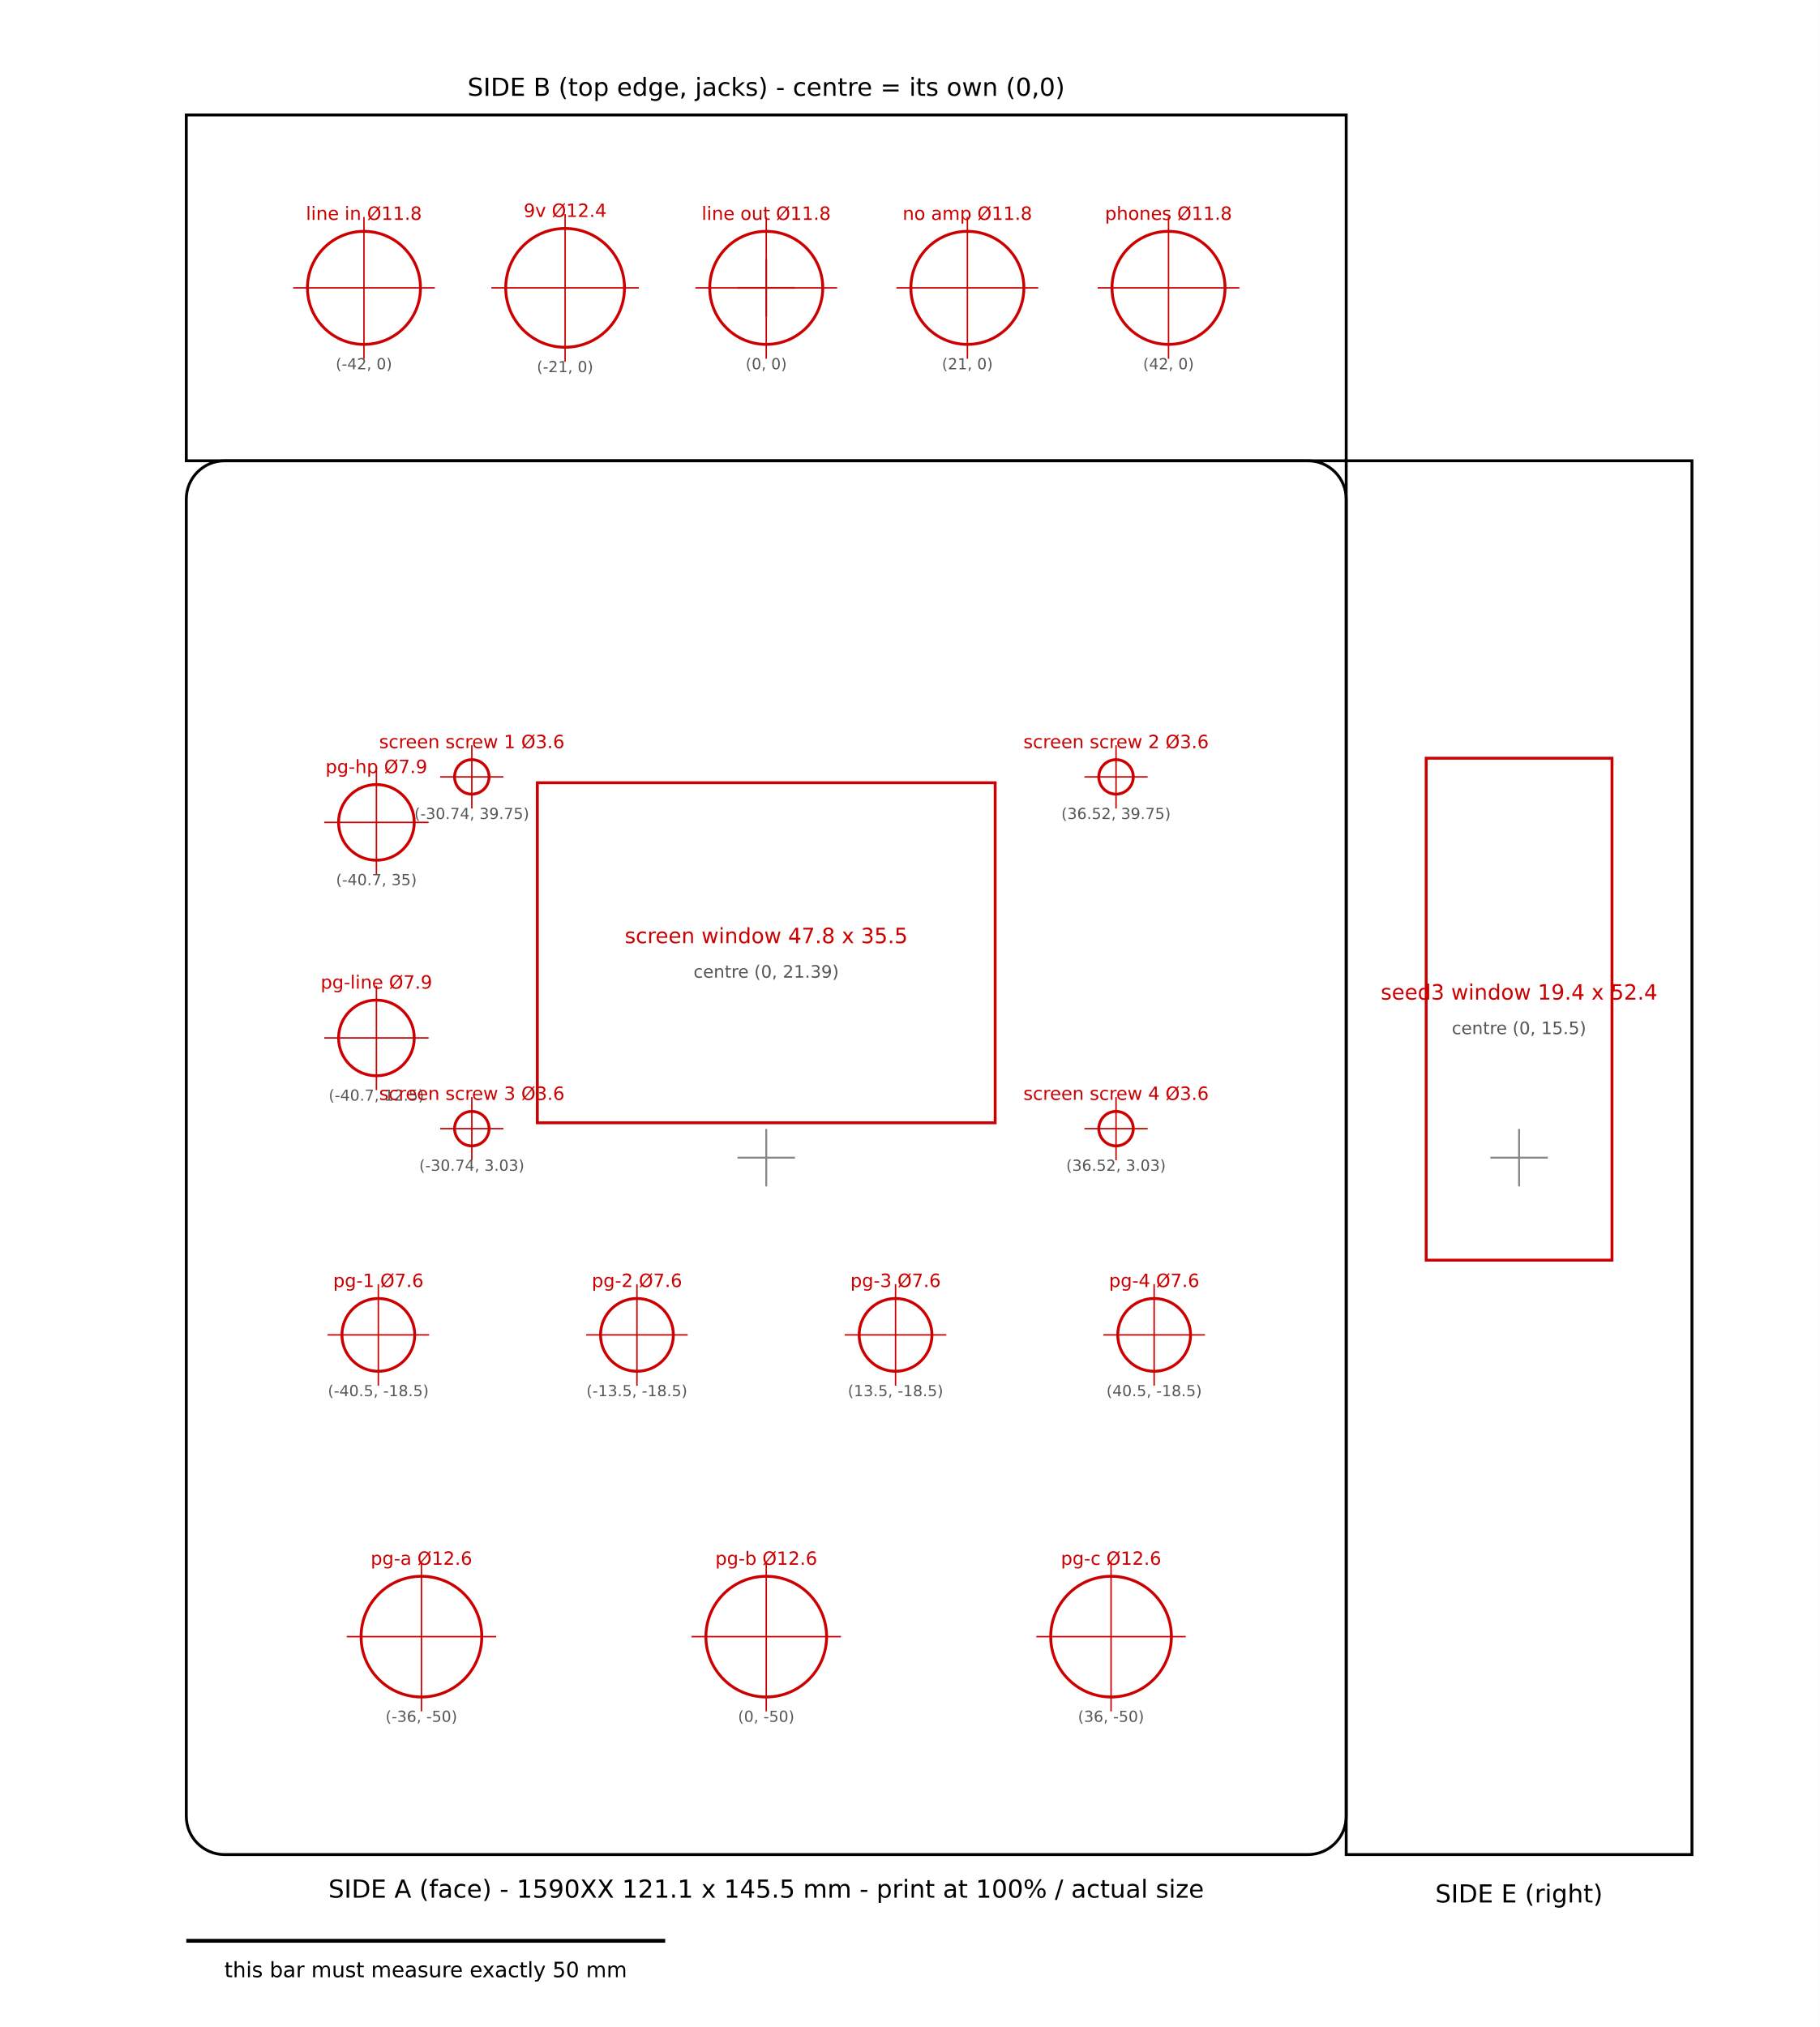
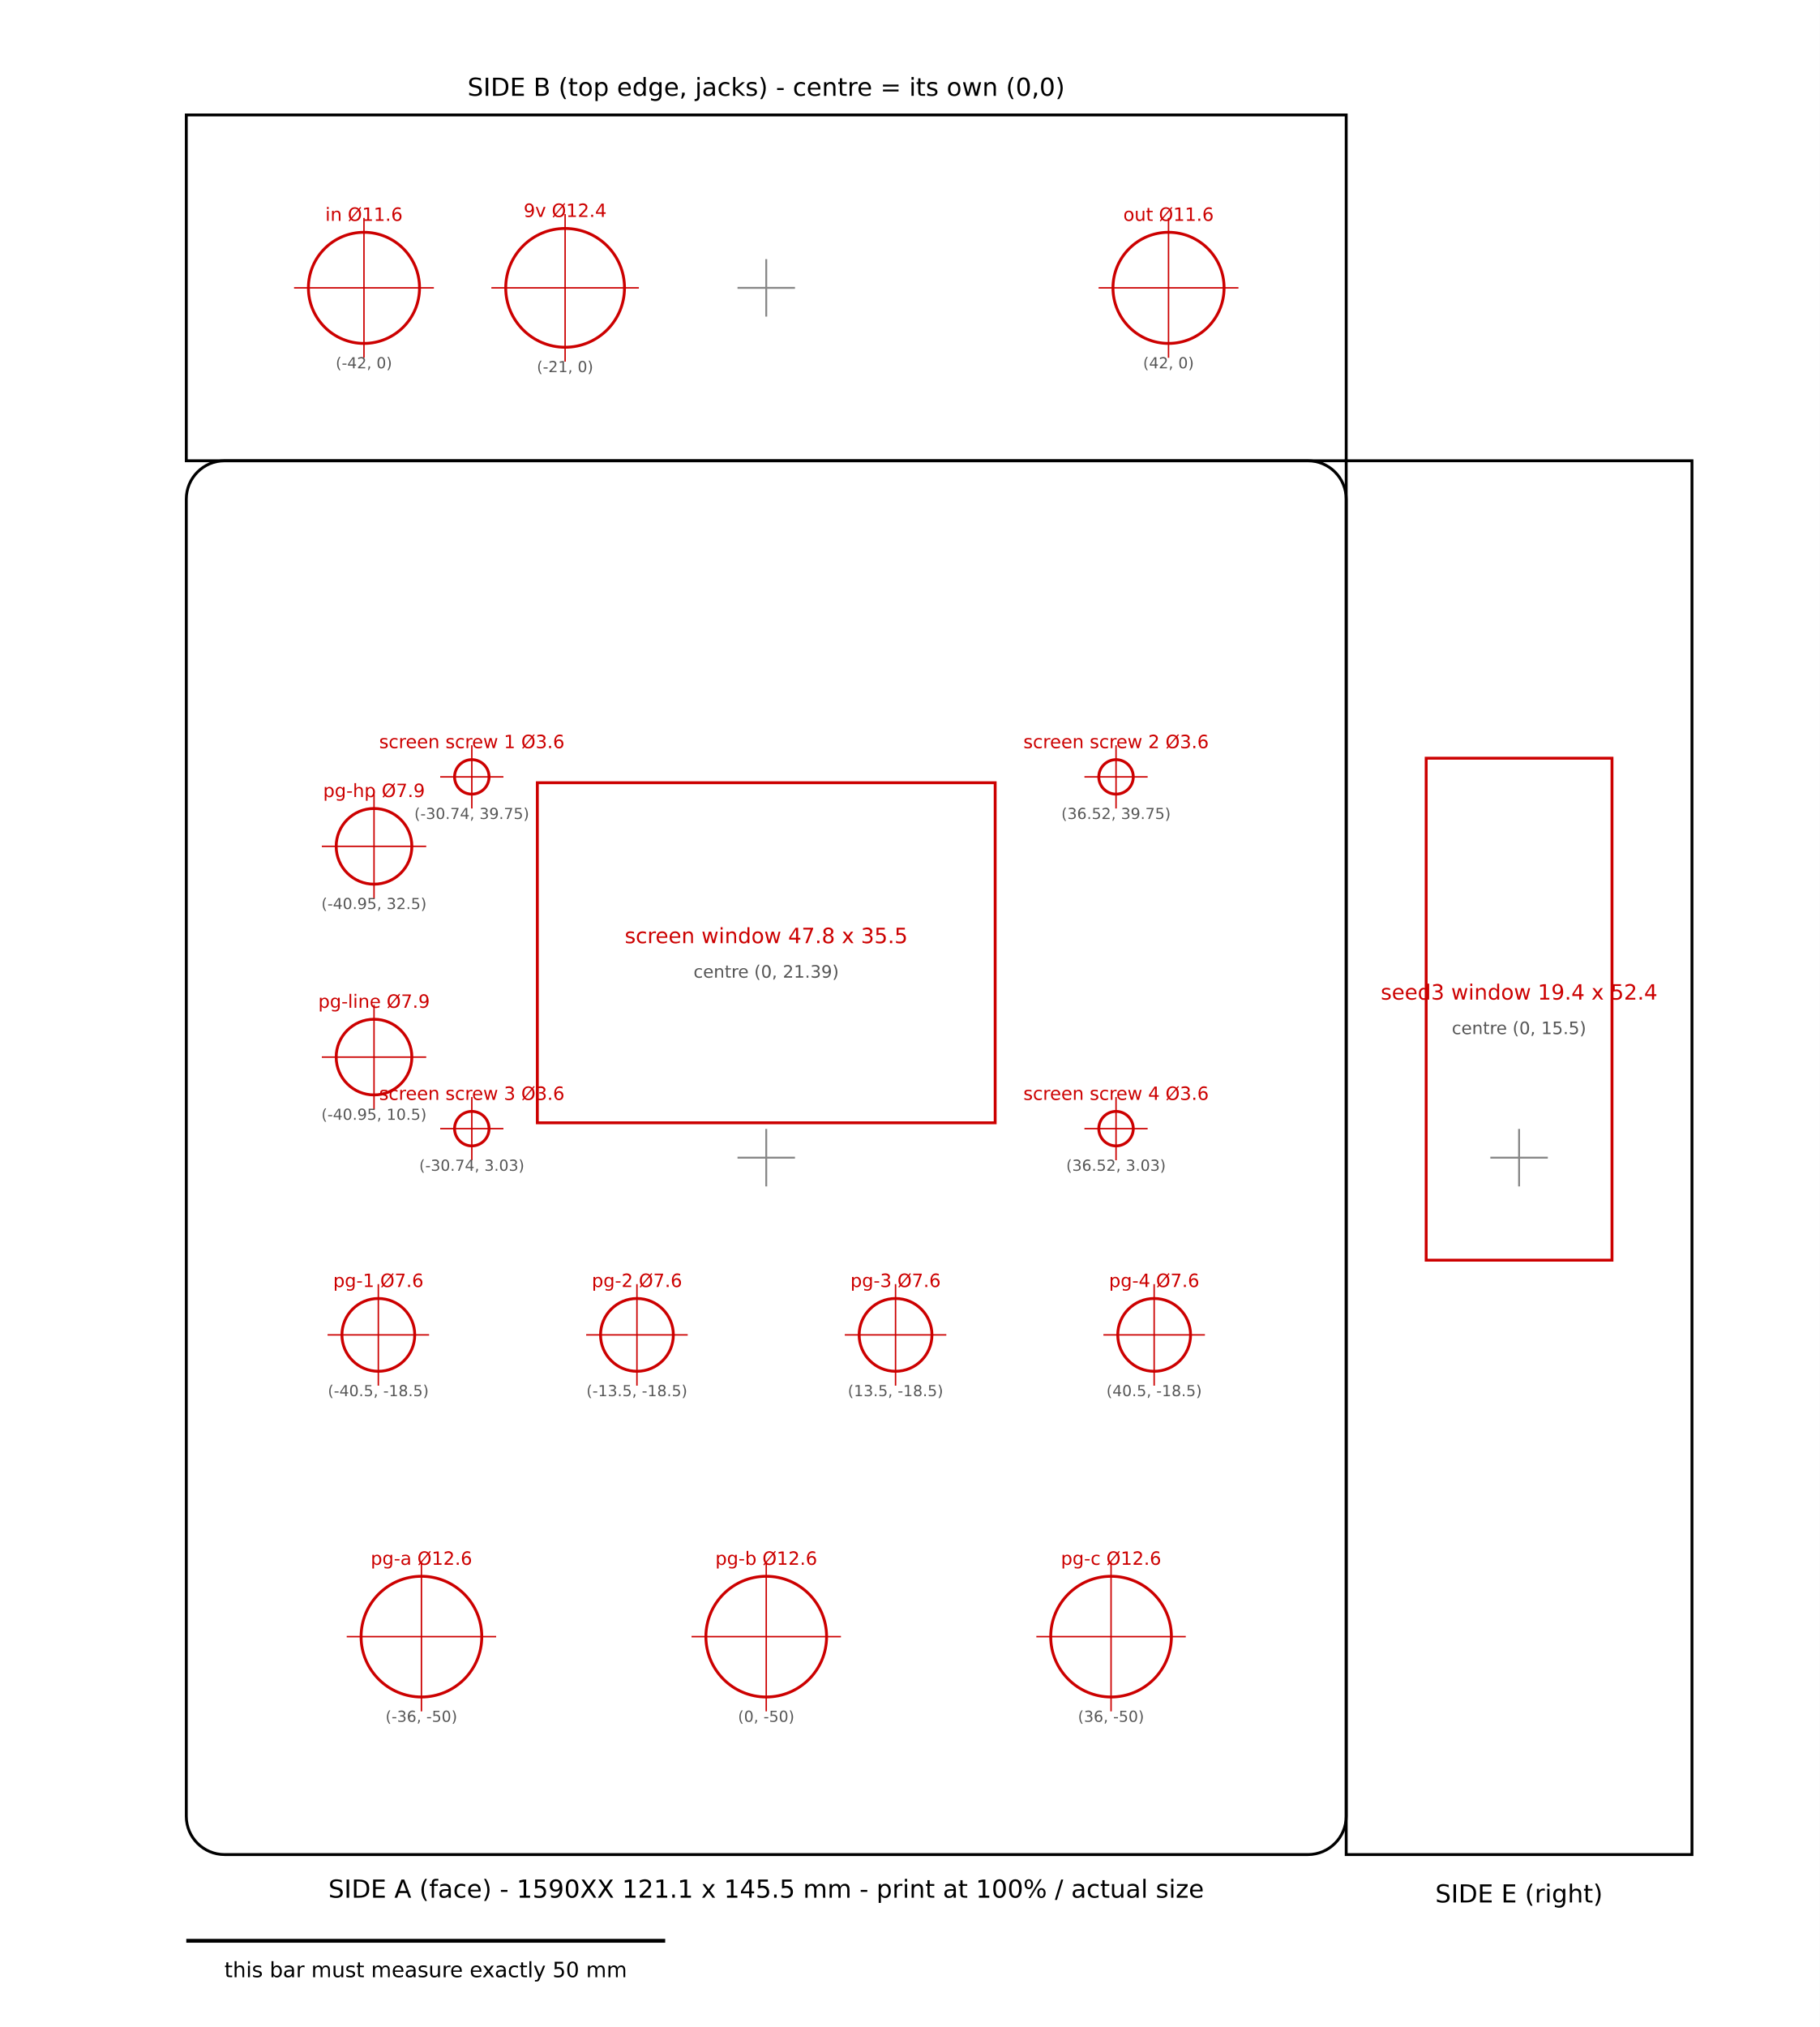
<svg xmlns="http://www.w3.org/2000/svg" width="190mm" height="211.6mm" viewBox="-80 -120.85 190 211.6">
  <rect x="-80" y="-120.85" width="190" height="211.6" fill="#fff" />
  <rect x="-60.55" y="-108.85" width="121.1" height="36.1" fill="none" stroke="#000" stroke-width="0.3" />
  <rect x="-60.55" y="-72.75" width="121.1" height="145.5" rx="4" fill="none" stroke="#000" stroke-width="0.3" />
  <text x="0.00" y="-110.85" font-family="DejaVu Sans, sans-serif" font-size="2.6" text-anchor="middle" fill="#000" font-weight="normal">SIDE B (top edge, jacks) - centre = its own (0,0)</text>
  <rect x="60.55" y="-72.75" width="36.1" height="145.5" fill="none" stroke="#000" stroke-width="0.3" />
  <text x="78.6" y="77.75" font-family="DejaVu Sans" font-size="2.6" text-anchor="middle">SIDE E (right)</text>
  <text x="0.00" y="77.25" font-family="DejaVu Sans, sans-serif" font-size="2.6" text-anchor="middle" fill="#000" font-weight="normal">SIDE A (face) - 1590XX 121.1 x 145.5 mm - print at 100% / actual size</text>
  <path d="M-3,0 h6 M0,-3 v6" stroke="#888" stroke-width="0.2" />
  <path d="M-3,-90.8 h6 M0,-93.8 v6" stroke="#888" stroke-width="0.2" />
  <path d="M75.6,0 h6 M78.6,-3 v6" stroke="#888" stroke-width="0.2" />
  <circle cx="-40.5" cy="18.5" r="3.8" fill="none" stroke="#c00" stroke-width="0.3" />
  <path d="M-45.8,18.5 h10.6 M-40.5,13.2 v10.6" stroke="#c00" stroke-width="0.15" />
  <text x="-40.50" y="13.50" font-family="DejaVu Sans, sans-serif" font-size="1.9" text-anchor="middle" fill="#c00" font-weight="normal">pg-1  Ø7.6</text>
  <text x="-40.50" y="24.90" font-family="DejaVu Sans, sans-serif" font-size="1.6" text-anchor="middle" fill="#555" font-weight="normal">(-40.5, -18.5)</text>
  <circle cx="-13.5" cy="18.5" r="3.8" fill="none" stroke="#c00" stroke-width="0.3" />
  <path d="M-18.8,18.5 h10.6 M-13.5,13.2 v10.6" stroke="#c00" stroke-width="0.15" />
  <text x="-13.50" y="13.50" font-family="DejaVu Sans, sans-serif" font-size="1.9" text-anchor="middle" fill="#c00" font-weight="normal">pg-2  Ø7.6</text>
  <text x="-13.50" y="24.90" font-family="DejaVu Sans, sans-serif" font-size="1.6" text-anchor="middle" fill="#555" font-weight="normal">(-13.5, -18.5)</text>
  <circle cx="13.5" cy="18.5" r="3.8" fill="none" stroke="#c00" stroke-width="0.3" />
  <path d="M8.2,18.5 h10.6 M13.5,13.2 v10.6" stroke="#c00" stroke-width="0.15" />
  <text x="13.50" y="13.50" font-family="DejaVu Sans, sans-serif" font-size="1.9" text-anchor="middle" fill="#c00" font-weight="normal">pg-3  Ø7.6</text>
  <text x="13.50" y="24.90" font-family="DejaVu Sans, sans-serif" font-size="1.6" text-anchor="middle" fill="#555" font-weight="normal">(13.5, -18.5)</text>
  <circle cx="40.5" cy="18.5" r="3.8" fill="none" stroke="#c00" stroke-width="0.3" />
  <path d="M35.2,18.5 h10.6 M40.5,13.2 v10.6" stroke="#c00" stroke-width="0.15" />
  <text x="40.50" y="13.50" font-family="DejaVu Sans, sans-serif" font-size="1.9" text-anchor="middle" fill="#c00" font-weight="normal">pg-4  Ø7.6</text>
  <text x="40.50" y="24.90" font-family="DejaVu Sans, sans-serif" font-size="1.6" text-anchor="middle" fill="#555" font-weight="normal">(40.5, -18.5)</text>
  <circle cx="-36.0" cy="50.0" r="6.3" fill="none" stroke="#c00" stroke-width="0.3" />
  <path d="M-43.8,50.0 h15.6 M-36.0,42.2 v15.6" stroke="#c00" stroke-width="0.15" />
  <text x="-36.00" y="42.50" font-family="DejaVu Sans, sans-serif" font-size="1.9" text-anchor="middle" fill="#c00" font-weight="normal">pg-a  Ø12.6</text>
  <text x="-36.00" y="58.90" font-family="DejaVu Sans, sans-serif" font-size="1.6" text-anchor="middle" fill="#555" font-weight="normal">(-36, -50)</text>
  <circle cx="0.0" cy="50.0" r="6.3" fill="none" stroke="#c00" stroke-width="0.3" />
  <path d="M-7.8,50.0 h15.6 M0.0,42.2 v15.6" stroke="#c00" stroke-width="0.15" />
  <text x="0.00" y="42.50" font-family="DejaVu Sans, sans-serif" font-size="1.9" text-anchor="middle" fill="#c00" font-weight="normal">pg-b  Ø12.6</text>
  <text x="0.00" y="58.90" font-family="DejaVu Sans, sans-serif" font-size="1.6" text-anchor="middle" fill="#555" font-weight="normal">(0, -50)</text>
  <circle cx="36.0" cy="50.0" r="6.3" fill="none" stroke="#c00" stroke-width="0.3" />
  <path d="M28.2,50.0 h15.6 M36.0,42.2 v15.6" stroke="#c00" stroke-width="0.15" />
  <text x="36.00" y="42.50" font-family="DejaVu Sans, sans-serif" font-size="1.9" text-anchor="middle" fill="#c00" font-weight="normal">pg-c  Ø12.6</text>
  <text x="36.00" y="58.90" font-family="DejaVu Sans, sans-serif" font-size="1.6" text-anchor="middle" fill="#555" font-weight="normal">(36, -50)</text>
-   <circle cx="-40.7" cy="-35.0" r="3.95" fill="none" stroke="#c00" stroke-width="0.3" />
-   <path d="M-46.15,-35.0 h10.9 M-40.7,-40.45 v10.9" stroke="#c00" stroke-width="0.15" />
-   <text x="-40.70" y="-40.15" font-family="DejaVu Sans, sans-serif" font-size="1.9" text-anchor="middle" fill="#c00" font-weight="normal">pg-hp  Ø7.9</text>
-   <text x="-40.70" y="-28.45" font-family="DejaVu Sans, sans-serif" font-size="1.6" text-anchor="middle" fill="#555" font-weight="normal">(-40.7, 35)</text>
-   <circle cx="-40.7" cy="-12.5" r="3.95" fill="none" stroke="#c00" stroke-width="0.3" />
-   <path d="M-46.15,-12.5 h10.9 M-40.7,-17.95 v10.9" stroke="#c00" stroke-width="0.15" />
-   <text x="-40.70" y="-17.65" font-family="DejaVu Sans, sans-serif" font-size="1.9" text-anchor="middle" fill="#c00" font-weight="normal">pg-line  Ø7.9</text>
-   <text x="-40.70" y="-5.95" font-family="DejaVu Sans, sans-serif" font-size="1.6" text-anchor="middle" fill="#555" font-weight="normal">(-40.7, 12.5)</text>
+   <circle cx="-40.95" cy="-32.5" r="3.95" fill="none" stroke="#c00" stroke-width="0.3" />
+   <path d="M-46.4,-32.5 h10.9 M-40.95,-37.95 v10.9" stroke="#c00" stroke-width="0.15" />
+   <text x="-40.95" y="-37.65" font-family="DejaVu Sans, sans-serif" font-size="1.9" text-anchor="middle" fill="#c00" font-weight="normal">pg-hp  Ø7.9</text>
+   <text x="-40.95" y="-25.95" font-family="DejaVu Sans, sans-serif" font-size="1.6" text-anchor="middle" fill="#555" font-weight="normal">(-40.95, 32.5)</text>
+   <circle cx="-40.95" cy="-10.5" r="3.95" fill="none" stroke="#c00" stroke-width="0.3" />
+   <path d="M-46.4,-10.5 h10.9 M-40.95,-15.95 v10.9" stroke="#c00" stroke-width="0.15" />
+   <text x="-40.95" y="-15.65" font-family="DejaVu Sans, sans-serif" font-size="1.9" text-anchor="middle" fill="#c00" font-weight="normal">pg-line  Ø7.9</text>
+   <text x="-40.95" y="-3.95" font-family="DejaVu Sans, sans-serif" font-size="1.6" text-anchor="middle" fill="#555" font-weight="normal">(-40.95, 10.5)</text>
  <circle cx="-30.74" cy="-39.75" r="1.8" fill="none" stroke="#c00" stroke-width="0.3" />
  <path d="M-34.04,-39.75 h6.6 M-30.74,-43.05 v6.6" stroke="#c00" stroke-width="0.15" />
  <text x="-30.74" y="-42.75" font-family="DejaVu Sans, sans-serif" font-size="1.9" text-anchor="middle" fill="#c00" font-weight="normal">screen screw 1  Ø3.6</text>
  <text x="-30.74" y="-35.35" font-family="DejaVu Sans, sans-serif" font-size="1.6" text-anchor="middle" fill="#555" font-weight="normal">(-30.74, 39.75)</text>
  <circle cx="36.52" cy="-39.75" r="1.8" fill="none" stroke="#c00" stroke-width="0.3" />
  <path d="M33.22,-39.75 h6.6 M36.52,-43.05 v6.6" stroke="#c00" stroke-width="0.15" />
  <text x="36.52" y="-42.75" font-family="DejaVu Sans, sans-serif" font-size="1.9" text-anchor="middle" fill="#c00" font-weight="normal">screen screw 2  Ø3.6</text>
  <text x="36.52" y="-35.35" font-family="DejaVu Sans, sans-serif" font-size="1.6" text-anchor="middle" fill="#555" font-weight="normal">(36.52, 39.75)</text>
  <circle cx="-30.74" cy="-3.03" r="1.8" fill="none" stroke="#c00" stroke-width="0.3" />
  <path d="M-34.04,-3.03 h6.6 M-30.74,-6.33 v6.6" stroke="#c00" stroke-width="0.15" />
  <text x="-30.74" y="-6.03" font-family="DejaVu Sans, sans-serif" font-size="1.9" text-anchor="middle" fill="#c00" font-weight="normal">screen screw 3  Ø3.6</text>
  <text x="-30.74" y="1.37" font-family="DejaVu Sans, sans-serif" font-size="1.6" text-anchor="middle" fill="#555" font-weight="normal">(-30.74, 3.03)</text>
  <circle cx="36.52" cy="-3.03" r="1.8" fill="none" stroke="#c00" stroke-width="0.3" />
  <path d="M33.22,-3.03 h6.6 M36.52,-6.33 v6.6" stroke="#c00" stroke-width="0.15" />
  <text x="36.52" y="-6.03" font-family="DejaVu Sans, sans-serif" font-size="1.9" text-anchor="middle" fill="#c00" font-weight="normal">screen screw 4  Ø3.6</text>
  <text x="36.52" y="1.37" font-family="DejaVu Sans, sans-serif" font-size="1.6" text-anchor="middle" fill="#555" font-weight="normal">(36.52, 3.03)</text>
  <rect x="-23.9" y="-39.14" width="47.8" height="35.5" fill="none" stroke="#c00" stroke-width="0.3" />
  <text x="0.00" y="-22.39" font-family="DejaVu Sans, sans-serif" font-size="2.2" text-anchor="middle" fill="#c00" font-weight="normal">screen window 47.8 x 35.5</text>
  <text x="0.00" y="-18.79" font-family="DejaVu Sans, sans-serif" font-size="1.8" text-anchor="middle" fill="#555" font-weight="normal">centre (0, 21.39)</text>
-   <circle cx="-42.0" cy="-90.8" r="5.9" fill="none" stroke="#c00" stroke-width="0.3" />
-   <path d="M-49.4,-90.8 h14.8 M-42.0,-98.2 v14.8" stroke="#c00" stroke-width="0.15" />
-   <text x="-42.00" y="-97.90" font-family="DejaVu Sans, sans-serif" font-size="1.9" text-anchor="middle" fill="#c00" font-weight="normal">line in  Ø11.8</text>
-   <text x="-42.00" y="-82.30" font-family="DejaVu Sans, sans-serif" font-size="1.6" text-anchor="middle" fill="#555" font-weight="normal">(-42, 0)</text>
+   <circle cx="-42.0" cy="-90.8" r="5.8" fill="none" stroke="#c00" stroke-width="0.3" />
+   <path d="M-49.3,-90.8 h14.6 M-42.0,-98.1 v14.6" stroke="#c00" stroke-width="0.15" />
+   <text x="-42.00" y="-97.80" font-family="DejaVu Sans, sans-serif" font-size="1.9" text-anchor="middle" fill="#c00" font-weight="normal">in  Ø11.6</text>
+   <text x="-42.00" y="-82.40" font-family="DejaVu Sans, sans-serif" font-size="1.6" text-anchor="middle" fill="#555" font-weight="normal">(-42, 0)</text>
  <circle cx="-21.0" cy="-90.8" r="6.2" fill="none" stroke="#c00" stroke-width="0.3" />
  <path d="M-28.7,-90.8 h15.4 M-21.0,-98.5 v15.4" stroke="#c00" stroke-width="0.15" />
  <text x="-21.00" y="-98.20" font-family="DejaVu Sans, sans-serif" font-size="1.9" text-anchor="middle" fill="#c00" font-weight="normal">9v  Ø12.4</text>
  <text x="-21.00" y="-82.00" font-family="DejaVu Sans, sans-serif" font-size="1.6" text-anchor="middle" fill="#555" font-weight="normal">(-21, 0)</text>
-   <circle cx="0.0" cy="-90.8" r="5.9" fill="none" stroke="#c00" stroke-width="0.3" />
-   <path d="M-7.4,-90.8 h14.8 M0.0,-98.2 v14.8" stroke="#c00" stroke-width="0.15" />
-   <text x="0.00" y="-97.90" font-family="DejaVu Sans, sans-serif" font-size="1.9" text-anchor="middle" fill="#c00" font-weight="normal">line out  Ø11.8</text>
-   <text x="0.00" y="-82.30" font-family="DejaVu Sans, sans-serif" font-size="1.6" text-anchor="middle" fill="#555" font-weight="normal">(0, 0)</text>
-   <circle cx="21.0" cy="-90.8" r="5.9" fill="none" stroke="#c00" stroke-width="0.3" />
-   <path d="M13.6,-90.8 h14.8 M21.0,-98.2 v14.8" stroke="#c00" stroke-width="0.15" />
-   <text x="21.00" y="-97.90" font-family="DejaVu Sans, sans-serif" font-size="1.9" text-anchor="middle" fill="#c00" font-weight="normal">no amp  Ø11.8</text>
-   <text x="21.00" y="-82.30" font-family="DejaVu Sans, sans-serif" font-size="1.6" text-anchor="middle" fill="#555" font-weight="normal">(21, 0)</text>
-   <circle cx="42.0" cy="-90.8" r="5.9" fill="none" stroke="#c00" stroke-width="0.3" />
-   <path d="M34.6,-90.8 h14.8 M42.0,-98.2 v14.8" stroke="#c00" stroke-width="0.15" />
-   <text x="42.00" y="-97.90" font-family="DejaVu Sans, sans-serif" font-size="1.9" text-anchor="middle" fill="#c00" font-weight="normal">phones  Ø11.8</text>
-   <text x="42.00" y="-82.30" font-family="DejaVu Sans, sans-serif" font-size="1.6" text-anchor="middle" fill="#555" font-weight="normal">(42, 0)</text>
+   <circle cx="42.0" cy="-90.8" r="5.8" fill="none" stroke="#c00" stroke-width="0.3" />
+   <path d="M34.7,-90.8 h14.6 M42.0,-98.1 v14.6" stroke="#c00" stroke-width="0.15" />
+   <text x="42.00" y="-97.80" font-family="DejaVu Sans, sans-serif" font-size="1.9" text-anchor="middle" fill="#c00" font-weight="normal">out  Ø11.6</text>
+   <text x="42.00" y="-82.40" font-family="DejaVu Sans, sans-serif" font-size="1.6" text-anchor="middle" fill="#555" font-weight="normal">(42, 0)</text>
  <rect x="68.9" y="-41.7" width="19.4" height="52.4" fill="none" stroke="#c00" stroke-width="0.3" />
  <text x="78.60" y="-16.50" font-family="DejaVu Sans, sans-serif" font-size="2.2" text-anchor="middle" fill="#c00" font-weight="normal">seed3 window 19.4 x 52.4</text>
  <text x="78.60" y="-12.90" font-family="DejaVu Sans, sans-serif" font-size="1.8" text-anchor="middle" fill="#555" font-weight="normal">centre (0, 15.5)</text>
  <path d="M-60.55,81.75 h50" stroke="#000" stroke-width="0.4" />
  <text x="-35.55" y="85.55" font-family="DejaVu Sans, sans-serif" font-size="2.2" text-anchor="middle" fill="#000" font-weight="normal">this bar must measure exactly 50 mm</text>
</svg>
